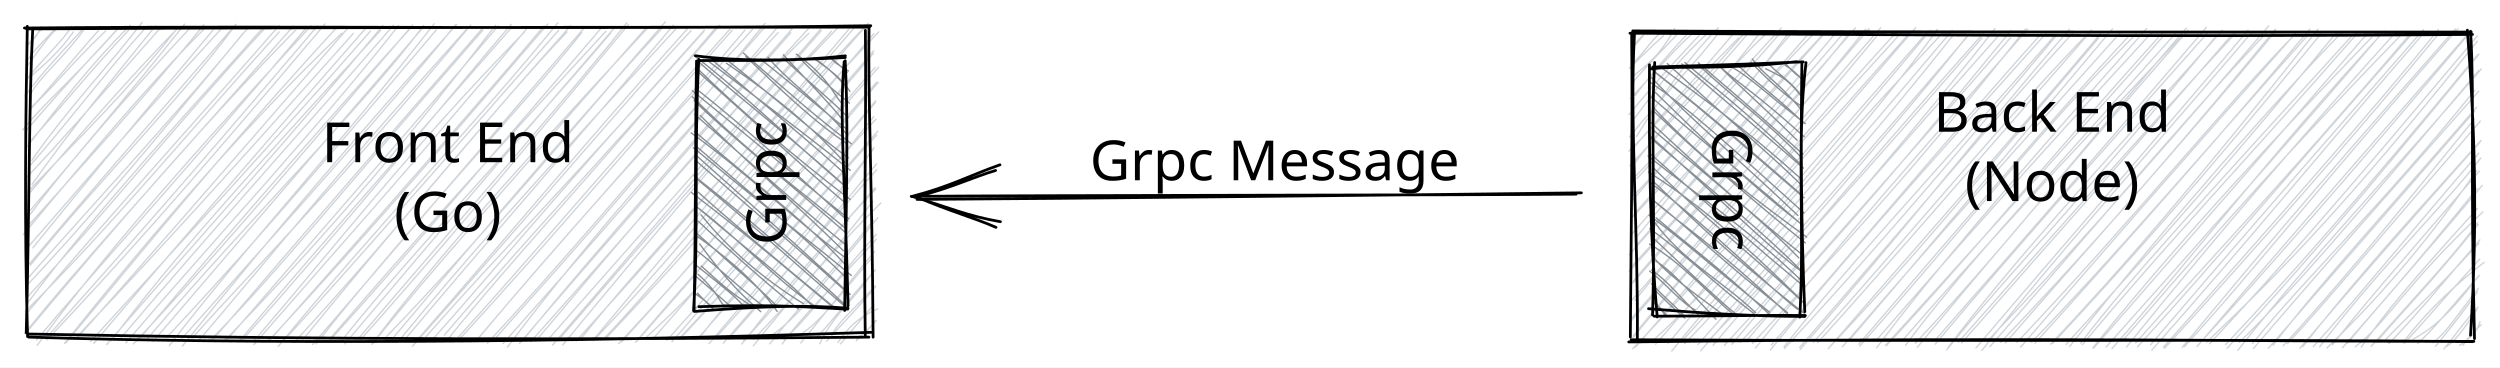
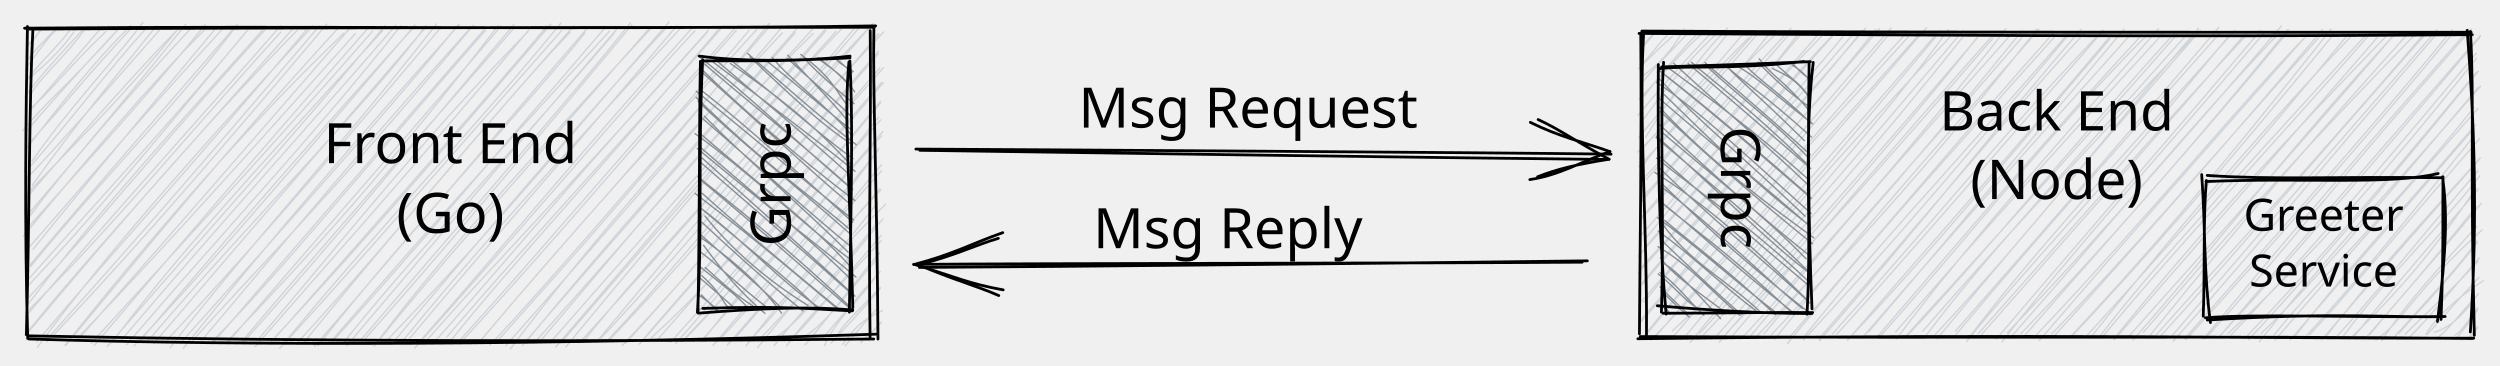
- <svg xmlns="http://www.w3.org/2000/svg" version="1.1" viewBox="0 0 901.5 132.5" width="901.5" height="132.5">
+ <svg xmlns="http://www.w3.org/2000/svg" version="1.1" viewBox="0 0 896.5 131" width="896.5" height="131">
  <defs>
    <style>
      @font-face {
        font-family: "Virgil";
        src: url("https://excalidraw.com/Virgil.woff2");
      }
      @font-face {
        font-family: "Cascadia";
        src: url("https://excalidraw.com/Cascadia.woff2");
      }
    </style>
  </defs>
-   <rect x="0" y="0" width="901.5" height="132.5" fill="#ffffff" />
  <g stroke-linecap="round">
-     <g transform="translate(569 68.9353) rotate(0 -119.5856 1.783421)">
+     <g transform="translate(568 92.9353) rotate(0 -119.5856 1.783421)">
      <path d="M-0.64 1.08 C-40.71 1.46, -200.55 1.48, -240.4 1.88 M1.23 0.6 C-38.51 1.14, -197.98 2.81, -238.31 2.97" stroke="#000000" stroke-width="1" fill="none" />
    </g>
-     <g transform="translate(569 68.9353) rotate(0 -119.5856 1.783421)">
+     <g transform="translate(568 92.9353) rotate(0 -119.5856 1.783421)">
      <path d="M-208.41 -9.51 C-220.22 -5.32, -226.07 -1.81, -240.09 1.88 M-209.99 -7.47 C-218.01 -5.1, -225.92 -1.17, -238.59 2.04" stroke="#000000" stroke-width="1" fill="none" />
    </g>
-     <g transform="translate(569 68.9353) rotate(0 -119.5856 1.783421)">
+     <g transform="translate(568 92.9353) rotate(0 -119.5856 1.783421)">
      <path d="M-208.25 11.01 C-220.04 8.95, -225.94 6.21, -240.09 1.88 M-209.84 13.05 C-218.08 9.45, -226.04 7.43, -238.59 2.04" stroke="#000000" stroke-width="1" fill="none" />
    </g>
  </g>
-   <g transform="translate(393 47) rotate(0 69 12.5)">
-     <text x="0" y="18" font-family="Virgil, Segoe UI Emoji" font-size="20px" fill="#000000" text-anchor="start" style="white-space: pre;" direction="ltr">Grpc Message</text>
+   <g transform="translate(392 71) rotate(0 48 12.5)">
+     <text x="0" y="18" font-family="Virgil, Segoe UI Emoji" font-size="20px" fill="#000000" text-anchor="start" style="white-space: pre;" direction="ltr">Msg Reply</text>
  </g>
  <g stroke-linecap="round" transform="translate(10 10) rotate(0 151.5 55.5)">
    <path d="M0 0 C0 0, 0 0, 0 0 M0 0 C0 0, 0 0, 0 0 M-0.44 6.71 C1.46 4.78, 3.15 3.76, 4.71 -0.28 M-0.24 6.44 C1.99 4.04, 3.26 2.29, 5.29 0.2 M-0.03 13.58 C2.93 9.64, 7.08 3.47, 10.22 0.67 M0.02 11.56 C2.96 7.24, 7.02 3.6, 10.37 -0.13 M-0.42 18.69 C6.2 13.49, 11.96 7.92, 16.49 1.5 M-0.17 18.34 C5.86 10.58, 12.51 5.15, 15.76 -0.48 M-1.02 24.65 C4.2 17.55, 7.97 13.42, 19.31 1.07 M0.85 24.19 C5.1 16.67, 12.6 11.56, 20.99 -0.29 M0.76 29.11 C8.32 22.67, 14.56 14.05, 28.05 1.21 M0.55 29.88 C9.88 19.39, 20.75 6.16, 25.56 0.94 M-1.82 36.9 C5.23 27.77, 14.35 20.71, 33.15 -0.32 M-0.6 37.09 C6.55 28.9, 13.41 20.9, 32.25 0.58 M-0.65 43.43 C11.66 27.57, 24.33 11.34, 36.98 -0.84 M0.27 41.61 C11.98 28.8, 23.44 14.55, 36.33 0.97 M1.46 47.84 C14.03 29.62, 29.35 13.69, 41.26 -1.93 M0.85 49.7 C15.26 33.3, 28.68 15.3, 42.1 0.5 M1.58 56.45 C17.07 34.51, 33.3 15.31, 46 -0.61 M-0.32 53.89 C11.7 41.27, 21.66 29.75, 48.14 -0.29 M-0.47 59.66 C17.59 40.65, 35.81 23.05, 52.96 1.44 M-0.7 61.16 C20.92 35.96, 42.16 12.15, 53.93 0.37 M0.75 67.48 C13.78 49.82, 28.05 34.59, 56.56 -1.26 M0.22 66.69 C16.24 48.02, 33.75 26.52, 58.98 -0.4 M-1.55 74.57 C20.67 47.77, 45.08 18.82, 63.33 0.76 M-0.6 72.26 C19.8 49.44, 40.99 26.52, 63.53 -1.05 M1.87 79.36 C16.02 61.82, 34.07 39.94, 66.83 0.81 M-0.33 79.57 C16.5 60.48, 32.54 41.11, 69.69 0.48 M1.01 85.54 C26.05 54.71, 54.95 25.92, 75.11 -1.22 M0.71 85.11 C19.45 62.71, 39.21 40.16, 74.09 -0.14 M-0.35 92.96 C21.31 69.84, 41.47 46.08, 77.67 2.01 M-0.76 91.22 C27.11 59.73, 54.31 30.46, 79.04 0.5 M0.06 99.11 C25.75 64.91, 56.5 31.85, 84.82 0.04 M0.01 96.96 C27.68 67.33, 53.9 34.45, 85.18 0.58 M-0.76 102.21 C30.14 71.59, 56.52 39.19, 90.69 1.5 M-0.79 103.44 C31.31 65.79, 65.14 28.52, 90.65 -0.8 M-0.87 110.31 C32.67 70.34, 66.66 31.12, 96.64 0.84 M-1.06 110.15 C19.41 84.77, 41.24 61.43, 95.75 -0.56 M3.41 114.52 C24.05 86.74, 47.09 59.06, 102.2 -0.76 M3.17 112.59 C28.06 83.02, 54.83 54.22, 100.07 0.48 M6.39 112.17 C28.34 87.53, 49.81 63.86, 104.51 -0.7 M6.93 112.58 C31.19 86.88, 52.79 63.14, 107.17 -1.34 M13.29 113.82 C46.86 71.69, 81.37 32.27, 113.25 1.97 M13.74 113.66 C42.29 79.3, 70.92 44.05, 111.72 -0.4 M18.24 110.84 C54.27 73.19, 89.32 33.51, 117.43 2.03 M17.86 111.85 C40.24 86.66, 61.36 62.46, 115.52 0.03 M22.62 113.18 C52.79 80.06, 87.25 42.82, 123.59 1.2 M23.82 113.82 C52.01 80.69, 80.64 47.28, 121.91 0.15 M28.45 114.23 C63.76 73.48, 96.61 37.39, 128.06 -0.81 M30.09 112.91 C52.26 83.25, 77.63 55.3, 127.24 0.97 M35.38 113.62 C67.89 75.46, 104.68 36.21, 133.69 -0.76 M33.22 112.3 C67.46 71.83, 104.02 31.44, 131.85 -0.88 M38.1 114.02 C61.3 89.38, 80.96 66.7, 138.83 -1.03 M39.51 113.04 C76.64 68.98, 115.97 24.38, 138.21 0 M43.29 111.96 C81.56 67.12, 123.37 25.73, 142.75 -0.84 M45.16 113.19 C83.39 68.4, 122.03 23.83, 142.62 -0.17 M51.03 114.66 C78.89 78.5, 109.48 45.99, 146.55 -1.41 M49.92 111.89 C74.77 85.22, 99.01 58, 147.34 0.76 M55.78 114.8 C87.92 74.79, 121.68 35.47, 154.67 -1.17 M55.25 112.44 C93.59 69.53, 132.64 25.95, 154.22 -1.03 M59.11 112.14 C81.76 86.59, 105.25 64.33, 159.74 -0.94 M61.33 113.2 C85.6 84.8, 108.32 56.21, 158.93 -0.24 M65.98 112.52 C89.57 88.67, 108.19 64.83, 164.09 0.89 M66.47 112.86 C97.24 76.86, 129.33 39.94, 164.53 -0.4 M70.91 112.98 C101.48 81.19, 130.54 48.96, 168.64 -0.84 M71.6 112.84 C110.21 68.02, 147.34 25.66, 169.68 -0.67 M76.77 113.27 C115.42 70.22, 153.1 23.48, 174.36 -1.23 M76.22 113.1 C99.65 85.25, 123.65 57.91, 174.3 0.12 M81.74 112.72 C109.23 80.91, 137.69 43.88, 179.2 1.46 M81.55 114.28 C108.6 83.17, 136.5 52.28, 179.69 0.69 M86.72 112.99 C122.75 74.39, 158.31 32.67, 187.54 -1.34 M87.25 112.71 C127.17 67.59, 166.01 23.43, 186.2 -0.69 M90.3 114.95 C125.29 72.2, 162.33 33.81, 191.1 -1.71 M92.52 112.6 C118.9 83.71, 144.1 54.56, 191.42 0.93 M96.15 113.41 C133.96 72.3, 169.54 27.51, 194.42 1.56 M98.75 113.05 C128.5 76.59, 160.4 39.27, 195.77 -0.72 M104 114.02 C138.93 69.7, 178.22 28.88, 199.75 1.8 M102.74 114.24 C136.49 75.26, 167.37 38.81, 200.74 -0.04 M109.06 112.03 C127.18 91.18, 146.9 68.05, 208.51 1.24 M109.27 112.39 C141.22 76.97, 174.52 37.7, 206.46 0.53 M112.97 113.09 C141.22 77.85, 171.92 46.89, 210.24 1.88 M114.33 114 C153.38 67.7, 191.38 23.43, 211.92 -0.41 M119.21 112.12 C156.49 68.42, 197.13 22.18, 216.03 -1.76 M119.74 112.82 C142.96 86.67, 165.02 60.93, 216.59 -1.1 M124.06 114.08 C144.11 87.84, 167.42 60.37, 223.43 0.23 M124.32 114.04 C146.26 86.49, 169.23 61.41, 222.6 0.46 M128.04 112.77 C169.82 69.5, 204.5 26.64, 229.92 -2.1 M130.52 113.3 C170 66.29, 208.4 21.98, 228.38 0.59 M134.84 111.69 C156.82 84.75, 180.97 57.58, 233.85 0.31 M135.61 112.87 C165.74 76.81, 197.84 40.67, 232.83 -0.92 M138.75 114.8 C180.55 68.3, 217.1 24.55, 239.19 1.07 M140.33 112.67 C171.64 77.1, 201.48 40.77, 238.29 -0.06 M143.6 111.4 C166.1 85.67, 191.49 60.07, 243.78 1.39 M146.01 112.39 C166.08 89.96, 186.43 64.87, 244.03 0.82 M150.21 110.86 C182.23 73.37, 218.43 34.96, 249.54 -0.85 M151.28 112.59 C174.42 83.68, 199.87 57.27, 248.64 -0.65 M155.33 111.49 C179.63 84.91, 205.55 53.83, 253.22 0.49 M155.19 112.81 C190.87 74.22, 223.14 35.25, 254.03 0.92 M163.05 111.34 C192.45 76.16, 226.75 38.42, 261.39 0.57 M161.88 112.62 C193.25 75.44, 226.98 38.66, 258.64 0.86 M167.77 113.01 C187.15 90.86, 208.94 68.16, 265.86 -1.57 M165.74 113.75 C189.64 88.11, 212.71 60.85, 266.04 -0.54 M172.95 115.2 C204.47 73.35, 238.6 35.63, 270.58 1.78 M171.39 113.91 C201.87 79.62, 232.54 44.45, 270.1 0.12 M177.35 113.79 C205.99 80.41, 233.38 49.48, 275.14 1.8 M178.13 113.15 C209.24 75.17, 240.77 40.34, 275.66 0.39 M183.26 112.89 C219.11 70.54, 253.41 29.22, 281.64 2.01 M181.39 113.21 C221.58 68.15, 260.29 23.36, 281.68 0.12 M189.25 114.43 C226.62 71.25, 265.23 24.85, 286.2 0.99 M187.72 112.33 C213.89 82.32, 240.63 52.75, 285.88 0.51 M191.11 112.93 C219.61 80.02, 247.69 47.31, 289.83 1.28 M192.92 114.39 C230.94 68.24, 268.71 23.93, 291.94 0.23 M199.33 112.33 C225.99 78.79, 256.33 48.99, 297.9 0.15 M197.75 112.96 C228.55 79.01, 258.6 45.43, 296.1 0.5 M203.98 112.84 C238.27 76.73, 270.1 35.88, 303.11 -1.6 M204.05 112.44 C239.98 69.27, 277.15 25.25, 302.34 -0.82 M208.2 111.67 C231.43 87.18, 252.64 59.14, 306.87 1.48 M208.39 112.08 C233.61 85.3, 257.6 58.68, 305.1 2.14 M213.09 113.94 C240.97 84.26, 267.57 52.78, 304.96 9.25 M214.24 113.18 C239.03 86.06, 261.87 58.7, 305.02 8.34 M219.18 113.4 C237.35 91.99, 257.66 69.51, 306.85 14.26 M219.64 113.09 C246.62 82.4, 272.42 52.48, 305.51 14.36 M223.35 111.32 C245.26 91.39, 265.58 67.83, 306.74 19.66 M225.34 112.33 C253.54 80.02, 284.42 44.74, 306.13 19.62 M232.29 113.26 C249.28 93.6, 269.08 71.18, 305.71 26.93 M230.44 112.73 C251.37 89.24, 273.41 65.79, 305.75 26.36 M235.42 111.88 C257.56 88.79, 274.44 66.73, 305.86 32.99 M234.59 112.44 C253.69 91.8, 273.95 71.17, 305.09 32.06 M242.31 111.76 C258.91 89.92, 276.97 71.5, 306.53 37.26 M241.61 112.11 C262.75 88.35, 282.92 64.12, 306.08 38.73 M247.66 112.25 C271.05 86.5, 293.36 60.88, 305.15 43.18 M245.64 113.93 C269.56 85.87, 291.58 60.84, 304.91 43.8 M252.7 112.21 C269.81 92.94, 287.68 71.01, 306.1 49.08 M250.84 113.71 C264.5 97.83, 279.05 81.7, 306.17 51.19 M258.15 112.89 C271.14 99.35, 282.64 84.02, 305.54 57.68 M257.5 114.06 C273.73 93.13, 289.98 74.89, 305.85 58.13 M261.65 114.69 C276.18 96.62, 288.83 81.96, 307.6 63.22 M261.73 112.37 C277.9 95.49, 293.15 77.89, 304.76 62.56 M266.7 112.01 C276.63 105.61, 284.71 95.2, 306.62 68.48 M267.59 113.98 C277.34 101.64, 287.36 91.22, 305.01 69.41 M272.08 114.05 C279.64 103.47, 288.36 95.63, 305.93 76.33 M272.77 112.26 C280.51 105.81, 285.62 97.71, 305.97 74.52 M276.82 111.62 C284.99 107.52, 291.94 97.44, 304.75 82.58 M278.72 113.68 C290.04 100.12, 299.8 87.06, 305.43 80.64 M285.62 113.94 C290.33 103.39, 300.05 96.1, 305.03 87.55 M284.33 111.94 C290.18 105.64, 295.79 98.13, 305.64 87.36 M289.76 111.5 C291.52 106.66, 296.32 103.23, 305.64 93.06 M288.07 113.02 C294.31 106.1, 301.52 98.78, 305.69 93.41 M292.12 113.54 C296.1 107.99, 299.24 104.53, 306.45 101.4 M293.08 114 C297.41 108.98, 302.01 103.28, 305.03 99.98 M298.86 112.13 C300.54 110.86, 304.24 108.22, 305.77 105.61 M298.74 112.88 C301.04 110.64, 303.63 108.17, 306.03 105.58" stroke="#ced4da" stroke-width="0.5" fill="none" />
    <path d="M-1.19 0.1 C101.78 -0.85, 202.44 0.77, 304 -0.72 M-0.41 0.43 C66.99 0.04, 132.73 -0.13, 303.54 -0.22 M303.38 -0.54 C302.92 24.74, 304.48 53.69, 304.84 111.58 M302.06 0.94 C302.42 36.63, 301.41 74.65, 302.01 110.89 M304.06 109.84 C191.37 113.65, 80.25 114.1, 0.34 111.56 M303.32 111.57 C204.87 112.45, 106.35 112.58, 0.15 110.44 M-0.54 110 C0.6 68.19, 0.42 25.48, 1.82 0.1 M-0.06 111.38 C-1.29 69.98, -0.71 29.96, -0.16 -0.49" stroke="#000000" stroke-width="1" fill="none" />
  </g>
  <g transform="translate(15 40.5) rotate(0 146.5 25)">
    <text x="146.5" y="18" font-family="Virgil, Segoe UI Emoji" font-size="20px" fill="#000000" text-anchor="middle" style="white-space: pre;" direction="ltr">Front End</text>
    <text x="146.5" y="43" font-family="Virgil, Segoe UI Emoji" font-size="20px" fill="#000000" text-anchor="middle" style="white-space: pre;" direction="ltr">(Go)</text>
  </g>
  <g stroke-linecap="round" transform="translate(233 39) rotate(270 45 27)">
    <path d="M0 0 C0 0, 0 0, 0 0 M0 0 C0 0, 0 0, 0 0 M-0.24 6.23 C0.33 5.78, 1.75 4.57, 5.14 -0.33 M-0.46 6.09 C1.61 4.23, 3.83 1.81, 5.27 0.53 M0.8 10.53 C1.14 8.6, 5.08 8.6, 12.15 0.67 M0.88 12.05 C4.68 7.63, 8.6 3.25, 11.31 -0.02 M0.64 20.07 C5.6 12.14, 8.39 9.38, 15.04 1.91 M0.02 17.59 C3.47 14.96, 6.17 11.5, 15.45 -0.11 M-1.38 23.3 C6.6 14.01, 14 7.94, 23.03 1.31 M0.85 23.86 C8.79 13.66, 17.63 4.64, 21.12 -0.52 M-1.28 29.24 C10.06 21.24, 19.43 9.51, 26.24 -0.28 M0.17 29.49 C6.42 23.58, 10.22 18.7, 26.62 0.53 M1.48 38.73 C10.43 24.19, 21.67 11.21, 33.55 1.79 M-0.46 36.92 C10.97 22.6, 24.22 8.27, 31.26 0.74 M0.45 43.07 C10.14 28.75, 23.86 16.58, 35.88 0.96 M0.8 41.78 C8.88 34.19, 15.67 24.87, 36.72 -0.12 M0.37 49.16 C11.92 35.18, 20.85 25.32, 41.62 -1.71 M0.62 49.24 C16.78 29.59, 32.71 10.68, 41.7 0.78 M-0.03 54.95 C14.81 38.87, 27.64 24.6, 47.6 -0.74 M0.41 53.79 C12.33 39.87, 24.49 26.75, 47.1 -0.49 M4.81 55.58 C14.6 45.05, 27.47 30.9, 54.48 0.59 M5.41 54.63 C18.87 39.52, 31.1 25.18, 52.63 0.43 M11.66 55.96 C22.56 43.13, 31.19 31.13, 57.74 -0.96 M10.36 54.58 C23.16 41.85, 34.8 27.2, 58.03 0.32 M18.45 53.29 C30.96 36.61, 48.6 18.32, 63.08 -1.75 M15.56 53.82 C30.09 40.69, 41.27 25.51, 63.65 -0.58 M20.59 53.12 C36.33 37.25, 55.31 15.19, 69.37 1.52 M22.45 54.28 C34.23 39.74, 48.17 24.5, 69.68 -0.42 M28.4 54.17 C40.55 39.98, 53.32 21.67, 76.1 -1.37 M27.3 53.69 C44.97 33.62, 63.27 10.78, 74.74 -0.68 M32.07 55.15 C45.81 37.82, 60.52 20.48, 78.29 -1.32 M31.33 54.75 C48.75 35.46, 64.37 18.54, 79.09 -0.08 M39.07 55.56 C54.35 35.5, 72.13 14.86, 85.94 0.85 M38.38 53.16 C50.56 38.72, 64.16 24.31, 85.25 0.55 M43.12 54.54 C59.39 35.49, 79.58 14.36, 90.99 -0.72 M43.07 54.76 C60.98 34.68, 77.01 14.2, 89.19 0.33 M49.59 55.62 C58.13 45.09, 66.9 33.71, 88.81 4.61 M48.43 53.55 C61.17 39.53, 72.77 25.15, 89.05 6.21 M52.48 53.58 C63.28 43.32, 72.53 33.85, 88.2 10.95 M54.1 54.89 C61.79 44.12, 71.89 33.13, 89.33 11.22 M59.15 56.02 C69.57 42.42, 76.32 34.88, 91.85 17.09 M59.3 54.26 C66.23 43.96, 74.83 34.49, 90.6 17.93 M62.6 54.35 C73.19 45.55, 81.87 32.82, 90.36 25.95 M64.27 54.62 C68.52 48.64, 75.04 41.65, 89.72 23.22 M67.64 52.96 C73.26 48.58, 79.08 42.74, 91.2 31.48 M68.71 54.8 C76.64 46.82, 82.6 39.26, 90.03 31.44 M73.67 52.68 C76.76 49.46, 82.75 48.26, 91.48 36.15 M73.8 55.27 C79.52 48.26, 85.49 41.57, 90.31 37.17 M78.07 55.48 C83.6 51.84, 86.23 47.4, 90.15 42.15 M79.39 54.38 C83.02 51.19, 85.17 49.09, 90.24 42.61 M85.41 54.95 C86.63 53.11, 87.86 50.37, 90.02 48.62 M84.96 54.54 C86.57 52.72, 87.65 51.53, 89.56 49.34" stroke="#868e96" stroke-width="0.5" fill="none" />
    <path d="M-1.25 -0.72 C33.09 -0.06, 63.42 -0.31, 89 0.17 M-0.98 -0.91 C27.81 0.95, 55.35 -0.81, 89.59 0.98 M89.16 1.23 C89.37 16.21, 88.56 33.95, 90.87 53.83 M90.89 -0.23 C88.88 14.65, 89.1 30.89, 90.25 53.8 M88.77 53.42 C69.23 51.59, 47.79 53.66, 0.73 54.82 M89.1 53.77 C70.21 54.75, 49.8 54.47, -0.95 53.58 M-0.16 54.8 C1.19 39.86, 0.47 21.71, -1.3 -0.53 M-0.47 54.69 C-0.01 42.87, 1.45 31.25, 0.41 1" stroke="#000000" stroke-width="1" fill="none" />
  </g>
  <g transform="translate(238 53.5) rotate(270 40 12.5)">
    <text x="40" y="18" font-family="Virgil, Segoe UI Emoji" font-size="20px" fill="#000000" text-anchor="middle" style="white-space: pre;" direction="ltr">Grpc</text>
  </g>
-   <g stroke-linecap="round" transform="translate(588.5 11.5) rotate(0 151.5 55.5)">
-     <path d="M0 0 C0 0, 0 0, 0 0 M0 0 C0 0, 0 0, 0 0 M-0.03 6.09 C1.46 3.31, 4.12 0.93, 5.44 0.17 M-0.22 6.04 C1.16 4.72, 3.5 2.3, 4.9 0.2 M-0.96 13.18 C2.94 9.43, 5.14 6.93, 11.37 1.41 M-0.35 11.75 C3.85 8.51, 5.9 4.05, 11.15 -0.59 M-0.11 16.44 C3.66 13.12, 9.61 9.55, 15.4 -1.2 M0.09 18.38 C6.35 11.04, 12.76 4.76, 16.3 0.86 M1.18 22.91 C8.15 13.7, 14.65 6.32, 20.16 0.57 M-0.64 24.09 C8.81 13.99, 16.71 4.85, 21.98 0.51 M-1.07 29.84 C8.63 17.74, 20.65 5.12, 24.45 1.01 M0.78 31.34 C7.68 22.26, 13.06 13.96, 26.88 0.73 M1.63 37.71 C9.71 24.49, 20.5 9.16, 31.06 -1.48 M-0.92 37.85 C11.28 22.91, 24.63 9.35, 31.38 0.09 M-1.16 43.01 C9.56 32.61, 21.69 18.9, 38.49 2.16 M0.34 42.13 C8.72 31.9, 18.41 22.1, 37.42 -0.33 M0 48.64 C9.95 35.56, 22.28 21, 41.07 -0.12 M-0.79 48.25 C16.03 30.36, 30.06 14.27, 41.94 0.44 M1.84 52.85 C18.59 34.9, 33.21 14.46, 48.47 0.64 M-0.47 53.87 C14.76 38.27, 29.86 21.2, 46.66 -0.32 M-0.03 59.45 C12.89 47.33, 21.53 33.04, 53.81 -1.36 M0.19 60.74 C14.39 43.98, 28.28 29.35, 53.47 0.38 M0.25 66.73 C16.54 49.67, 34.91 28.98, 57.16 -0.47 M-0.18 66.81 C18.22 45.8, 36.44 25.37, 58.24 -0.35 M1.67 73.88 C14.08 59.56, 25.89 41.3, 65.67 0.52 M-0.07 72.89 C14.83 55.87, 31.94 37.12, 64.16 0.12 M1.15 77.47 C23.68 52.01, 47.38 23.67, 69.08 0.66 M-0.99 80.35 C27.28 48.69, 52.35 19.47, 69.62 0.37 M-0.99 86.35 C25.53 56.65, 50.3 31.01, 75.82 0.94 M0.23 84.18 C23.96 58.58, 48.03 30.7, 73.53 0.28 M0.44 89.88 C18.61 68.16, 37.55 48.15, 80.55 -1.43 M0.29 90.53 C29.47 57.24, 60.68 23.15, 79.15 -0.49 M1.02 96.8 C30.97 60.54, 61.03 28.28, 84.23 -0.94 M-0.91 97.72 C27.59 65.38, 56.86 32.29, 85.48 -1.16 M-0.55 103.73 C30.51 68.55, 62.52 29.3, 89.67 -1.5 M-0.13 104.03 C18.15 82.92, 38.39 61.58, 89.03 0.63 M0.49 109.59 C32.32 70.09, 66.86 33.77, 97.62 -0.28 M0.33 110.26 C34.12 69.16, 67.1 31.02, 95.25 0.18 M0.26 114.24 C26.03 87.65, 49.66 59.23, 102.31 -1.55 M1.28 113.66 C31.7 78.24, 63.24 41.75, 100.31 0.19 M7.88 111.01 C37.41 83.89, 62.76 52.64, 107.52 -0.48 M8.53 112.62 C39.27 76.98, 69.58 42.3, 106.47 0.08 M14.31 115.09 C48.52 72.92, 87.37 31.05, 110.13 -0.91 M13 112.34 C48.24 70.05, 85.27 28.71, 111.91 0.52 M18.99 112.43 C53.28 76.55, 86.37 38.3, 115.57 1.51 M17.67 111.89 C54.22 71.97, 90.97 28.49, 115.45 -0.53 M24.77 115 C59.84 73.4, 96.88 32.09, 120.58 1.83 M23.79 112.72 C62.82 69.22, 101.26 24.7, 121.61 0.88 M28 110.9 C53.92 84.38, 83.34 51.74, 126.15 2.21 M29.23 113 C61.12 75.67, 93.14 38.12, 126.82 0.38 M36.07 112.61 C69.95 72.11, 107.33 29.08, 130.87 -1.18 M33.3 113.06 C58.14 86.17, 82.5 57.24, 133.04 0.38 M41.5 111.17 C67.09 80.33, 93.26 52.2, 136.49 2.11 M39.14 111.77 C63.05 86.67, 86.16 61.49, 136.63 -0.48 M43.46 112.31 C69.12 84.55, 98.09 54.51, 142 -1.1 M44.53 113.99 C75.62 75.22, 106.58 40.28, 142.7 -0.96 M49.88 114.71 C74.53 84.5, 99.06 56.59, 149.21 0.66 M50.22 112.91 C83.23 75.22, 115.42 36.6, 147.93 0.23 M54.97 114.17 C83.58 83.32, 111.64 50.57, 152.77 1.63 M54.83 113.53 C78.28 83.77, 104.3 56.47, 152.93 0.77 M60.64 114.49 C96.31 73.93, 128.31 32.93, 157.75 -0.95 M60.48 113.75 C98.09 70.38, 136.35 24.9, 159.11 0.22 M65.37 111.98 C103.36 69.54, 136.19 29.22, 165.73 -0.69 M66.93 112.09 C87.62 89.28, 108.46 64.98, 164.96 0.36 M71.03 113.89 C99.23 84.25, 124.19 53.87, 168.31 2.17 M70.74 114.29 C102.22 77.73, 134.66 41.53, 168.96 0.63 M78.27 111.28 C95.4 91.27, 116.95 65.89, 173.23 -1.06 M75.92 113.49 C97.52 88.43, 118.93 63.95, 175.86 0.51 M82.11 113.3 C115.61 75.69, 145.45 37.15, 181.88 0.64 M81.76 112.64 C116.19 72.47, 149.76 33.2, 179.6 0.97 M88.01 111.31 C113.36 82.01, 142.2 49.51, 187.4 0.24 M88.22 113.91 C107.8 87.75, 130.03 61.73, 185.56 -1.2 M91.39 113.08 C131.96 68.34, 170.25 26.07, 192.22 0.79 M91.76 113.08 C122.04 80.81, 148.35 47.9, 191.51 0.12 M97.74 111.01 C123.42 81.32, 153.45 48.88, 198.14 1.65 M98.64 112.95 C118.63 86.4, 140.74 62.42, 195.85 0.69 M102.15 112.29 C137.04 74.99, 169.45 33.57, 199.89 -1.33 M102.85 113.77 C124.82 87.28, 147.12 60.71, 200.54 -0.62 M109.39 111.07 C144.14 71.57, 177.62 32.92, 207.15 -1.66 M109.35 112.59 C140.99 74.72, 175.07 37.03, 207.39 0.54 M113.46 114.71 C135.84 86.98, 158.59 64.75, 210.21 2.05 M114 113.74 C137.74 82.64, 164.28 53.68, 212.9 -0.57 M117.66 111.89 C149.45 75.96, 181.03 39.97, 217.9 0.19 M118.85 112.19 C153.12 73, 187.26 34.89, 216.67 0.61 M126.16 114.86 C153.49 79.79, 183.54 47.15, 223.29 0.42 M124.03 113.95 C160.42 71.18, 196.09 30.45, 222.16 -0.65 M128.04 111.58 C165.67 72.37, 203.42 28.31, 229.65 -2.21 M129.03 113.51 C163.77 74.08, 195.9 34.99, 229.08 0.03 M132.88 111.95 C170.1 73.29, 206.47 30.2, 232.04 -1.01 M134.62 112.22 C164.15 78.12, 196.19 42.98, 232.23 -0.41 M138.8 111.97 C180.49 67.95, 217.69 22.37, 238.75 1.23 M140.12 113.7 C168.94 80.25, 197.35 47.71, 239.19 0.61 M144.03 111.93 C173.01 82.12, 199.35 51.08, 244.12 0.7 M145.31 112.26 C179.69 74.28, 214.35 34.93, 244.41 -0.99 M150.98 112.61 C177.22 84.75, 202.9 55.04, 247.36 -0.98 M151.72 112.3 C179.53 82.44, 205.59 53.17, 248.39 0.73 M157.8 113.46 C193.87 68.1, 234.16 22.44, 255.99 0.17 M156.51 112.7 C188.08 77.98, 218.64 43.54, 254.33 -0.15 M162.42 112.78 C192.71 76.36, 225.32 42.07, 261.4 0.68 M161.78 112.24 C180.79 87.43, 203.09 63.69, 259.98 0.99 M166.16 113.93 C199.67 72.44, 234.07 35.85, 266.89 1.79 M166.47 114.03 C199.85 75.86, 233.59 37.09, 265 0.75 M173.07 114.22 C203.19 80.17, 230.07 44.45, 271.25 -0.32 M170.97 113.61 C209.1 70.98, 247.53 27.4, 270.77 0.08 M176.85 111.42 C201.13 83.51, 225.7 54.34, 276.83 1.62 M178.32 113.64 C212.27 71.45, 248.22 30.15, 275.78 -0.28 M181.64 112.14 C205.49 85.1, 233.16 56.35, 281.07 0.21 M182.27 113.59 C209.1 84.23, 236.16 51.85, 281.42 0.6 M187.43 114.76 C221.34 76.54, 250.56 40.73, 284.61 1.48 M187.03 112.82 C225.94 67.14, 264.12 23.58, 285.38 -0.81 M191.64 113.7 C231.32 68.97, 267.45 27.98, 290.81 -0.81 M192.06 114.06 C226.15 76.78, 260.27 37.77, 291.46 0.02 M199.19 113.49 C225.24 85.03, 249.38 53.68, 297.82 -1.11 M198.44 113.74 C219.65 88.22, 240.82 62.5, 296.91 -1.03 M204.04 113.06 C242.77 70.63, 280.38 26.05, 302.18 0.24 M203.73 113.49 C228.05 84.81, 253 56.27, 302.28 -0.26 M207.25 111.85 C233.68 86.6, 256.22 64.11, 304.85 3.35 M208.26 112.46 C242.66 75.79, 273.99 38.1, 304.81 1.5 M214.56 114.08 C249.41 76.65, 281.24 37.28, 305.46 8.02 M214.03 112.78 C236.94 88.42, 259.73 62.9, 304.89 8.31 M218.46 114.83 C245.57 80.43, 273.82 51.17, 306.28 13.36 M219.03 111.94 C239.05 92.29, 258.97 69.02, 305.34 13.93 M223.73 112.35 C244.21 87.04, 268.26 65.13, 303.89 21.06 M224.08 114.2 C254.54 78.54, 284.47 45.17, 305.36 21.37 M229.5 114.12 C248.81 91.59, 268.23 69.85, 303.9 28.55 M231.18 113.02 C247.51 91.46, 267.11 70.44, 304.52 27.18 M234.84 113.16 C254.12 92.15, 270.74 72.18, 303.79 31.39 M236.35 112.42 C251.51 96.05, 266.51 77.72, 305.9 32.19 M240.8 114.13 C260.14 91.38, 277.85 71.2, 305.74 39.8 M241.98 113.44 C263.27 86.09, 287.2 60.25, 306.19 39.11 M247.98 113.55 C268.58 86.23, 292.75 62.82, 306.03 45.5 M245.66 113.49 C261.45 96.21, 276.68 77.03, 305.36 43.7 M250.59 113.98 C271.34 93.93, 287.84 74.09, 304.63 49.98 M252.56 112.82 C262.34 100.35, 274.05 86.77, 305.56 50.22 M258.01 112.24 C269.39 98.46, 283.39 83.11, 306.57 55.37 M256.22 113.86 C269.23 98.98, 280.46 86.51, 304.76 56.51 M260.86 113.53 C272.72 104.33, 278.58 91.42, 306.83 64.92 M262.93 113.68 C271.92 100.8, 281.34 89.63, 304.88 63.68 M268.57 111.7 C276.27 102.51, 287.35 91.48, 305.13 69.44 M266.56 113.37 C282.84 95.1, 297.7 79.17, 304.95 68.8 M271.41 111.35 C278.2 104.05, 286.28 97, 305.39 76.19 M272.93 112.43 C284.34 100.65, 295.4 86.86, 305.74 75.01 M278.08 112.1 C287.26 99.6, 298.62 89.92, 307.25 83.12 M278.6 112.23 C285.85 104.23, 292.48 96.43, 305.67 81.96 M281.79 110.72 C291.53 105.56, 298.53 96.77, 305.49 87.79 M283.28 112.37 C289.27 107.07, 294.72 99.87, 305.44 87.91 M289.76 113.35 C295.57 106.43, 300.69 99.55, 304.89 93.8 M288.61 112.08 C293.64 108.65, 296.32 103.71, 305.19 92.47 M292.78 114.31 C297.19 108.99, 301.34 102.94, 305.09 99.29 M293.87 113.43 C296.76 111.25, 299.22 108.28, 304.69 100.16 M298.41 113.05 C301.55 111.18, 304.74 108.3, 305.81 104.53 M299.72 112.99 C300.97 110.76, 302.94 108.62, 306.21 105.62" stroke="#ced4da" stroke-width="0.5" fill="none" />
-     <path d="M-0.73 0.48 C92.1 0.94, 184.27 1.92, 303.08 0.92 M0.27 -0.35 C112.49 0.22, 225.7 0.02, 302.64 0.07 M301.23 -0.62 C303.66 31.09, 305.18 66.2, 302.37 109.37 M302.4 -0.22 C303.84 24.78, 302.25 48.65, 303.8 110.6 M303.57 111.6 C226.09 111.71, 150.26 109.99, -1.17 111.8 M303.08 111.7 C214.97 110.74, 128.14 111.67, -0.29 111.02 M1.92 110.61 C2.27 72.62, -0.88 32.07, 0.88 0.89 M-0.6 110.04 C-0.39 75.83, 0.26 41.16, -0.12 0.39" stroke="#000000" stroke-width="1" fill="none" />
+   <g stroke-linecap="round" transform="translate(588.5 11.5) rotate(0 149 54.58416)">
+     <path d="M0 0 C0 0, 0 0, 0 0 M0 0 C0 0, 0 0, 0 0 M-0.03 6.09 C1.46 3.31, 4.12 0.93, 5.44 0.17 M-0.22 6.04 C1.16 4.72, 3.5 2.3, 4.9 0.2 M-0.96 13.18 C2.94 9.43, 5.14 6.93, 11.37 1.41 M-0.35 11.75 C3.85 8.51, 5.9 4.05, 11.15 -0.59 M-0.11 16.44 C3.66 13.12, 9.61 9.55, 15.4 -1.2 M0.09 18.38 C6.35 11.04, 12.76 4.76, 16.3 0.86 M1.18 22.91 C8.15 13.7, 14.65 6.32, 20.16 0.57 M-0.64 24.09 C8.81 13.99, 16.71 4.85, 21.98 0.51 M-1.07 29.84 C8.63 17.74, 20.65 5.12, 24.45 1.01 M0.78 31.34 C7.68 22.26, 13.06 13.96, 26.88 0.73 M1.63 37.71 C9.71 24.49, 20.5 9.16, 31.06 -1.48 M-0.92 37.85 C11.28 22.91, 24.63 9.35, 31.38 0.09 M-1.16 43.01 C9.56 32.61, 21.69 18.9, 38.49 2.16 M0.34 42.13 C8.72 31.9, 18.41 22.1, 37.42 -0.33 M0 48.64 C9.95 35.56, 22.28 21, 41.07 -0.12 M-0.79 48.25 C16.03 30.36, 30.06 14.27, 41.94 0.44 M1.84 52.85 C18.59 34.9, 33.21 14.46, 48.47 0.64 M-0.47 53.87 C14.76 38.27, 29.86 21.2, 46.66 -0.32 M-0.03 59.45 C12.89 47.33, 21.53 33.04, 53.81 -1.36 M0.19 60.74 C14.39 43.98, 28.28 29.35, 53.47 0.38 M0.25 66.73 C16.54 49.67, 34.91 28.98, 57.16 -0.47 M-0.18 66.81 C18.22 45.8, 36.44 25.37, 58.24 -0.35 M1.67 73.88 C14.08 59.56, 25.89 41.3, 65.67 0.52 M-0.07 72.89 C14.83 55.87, 31.94 37.12, 64.16 0.12 M1.15 77.47 C23.68 52.01, 47.38 23.67, 69.08 0.66 M-0.99 80.35 C27.28 48.69, 52.35 19.47, 69.62 0.37 M-0.99 86.35 C25.53 56.65, 50.3 31.01, 75.82 0.94 M0.23 84.18 C23.96 58.58, 48.03 30.7, 73.53 0.28 M0.44 89.88 C18.61 68.16, 37.55 48.15, 80.55 -1.43 M0.29 90.53 C29.47 57.24, 60.68 23.15, 79.15 -0.49 M1.02 96.8 C30.97 60.54, 61.03 28.28, 84.23 -0.94 M-0.91 97.72 C27.59 65.38, 56.86 32.29, 85.48 -1.16 M-0.55 103.73 C30.51 68.55, 62.52 29.3, 89.67 -1.5 M-0.13 104.03 C18.15 82.92, 38.39 61.58, 89.03 0.63 M1.14 108.83 C32.75 69.61, 67.05 33.55, 97.62 -0.28 M0.98 109.5 C34.55 68.68, 67.29 30.81, 95.25 0.18 M3.54 110.47 C28.48 84.79, 51.31 57.3, 102.31 -1.55 M4.56 109.89 C33.98 75.63, 64.49 40.33, 100.31 0.19 M11.16 107.24 C39.77 81.14, 64.21 50.93, 107.52 -0.48 M11.81 108.85 C41.49 74.38, 70.79 40.88, 106.47 0.08 M17.59 111.31 C50.58 70.53, 88.22 30.06, 110.13 -0.91 M16.28 108.56 C50.32 67.7, 86.14 27.77, 111.91 0.52 M22.27 108.66 C55.44 74.06, 87.44 37.06, 115.57 1.51 M20.95 108.12 C56.3 69.59, 91.81 27.53, 115.45 -0.53 M28.05 111.22 C61.92 70.99, 97.75 31.06, 120.58 1.83 M27.07 108.95 C64.79 66.93, 101.93 23.9, 121.61 0.88 M30.62 107.88 C55.84 82.17, 84.55 50.35, 126.15 2.21 M31.85 109.98 C62.87 73.65, 94.02 37.09, 126.82 0.38 M39.35 108.84 C72.01 69.72, 108.2 28.06, 130.87 -1.18 M36.58 109.29 C60.63 83.31, 84.19 55.31, 133.04 0.38 M44.12 108.15 C68.98 78.14, 94.44 50.83, 136.49 2.11 M41.77 108.76 C65.04 84.34, 87.55 59.86, 136.63 -0.48 M46.75 108.54 C71.53 81.75, 99.63 52.72, 142 -1.1 M47.81 110.22 C77.87 72.67, 107.79 38.94, 142.7 -0.96 M52.51 111.69 C76.47 82.23, 100.35 55.07, 149.21 0.66 M52.84 109.89 C84.99 73.23, 116.3 35.63, 147.93 0.23 M58.25 110.39 C85.94 80.57, 113.11 48.85, 152.77 1.63 M58.11 109.75 C80.78 80.95, 105.97 54.59, 152.93 0.77 M63.92 110.71 C98.44 71.49, 129.28 31.82, 157.75 -0.95 M63.76 109.98 C100.13 68.07, 137.11 24.05, 159.11 0.22 M68.65 108.21 C105.46 67.15, 137.08 28.21, 165.73 -0.69 M70.21 108.32 C90.19 86.3, 110.33 62.8, 164.96 0.36 M74.31 110.12 C101.58 81.49, 125.65 52.15, 168.31 2.17 M74.02 110.52 C104.45 75.17, 135.84 40.17, 168.96 0.63 M81.55 107.51 C97.99 88.27, 118.84 63.7, 173.23 -1.06 M79.2 109.71 C100.11 85.5, 120.8 61.84, 175.86 0.51 M85.39 109.53 C117.81 73.14, 146.56 35.86, 181.88 0.64 M85.04 108.87 C118.33 70.04, 150.75 32.08, 179.6 0.97 M91.29 107.53 C115.75 79.28, 143.7 47.8, 187.4 0.24 M91.5 110.14 C110.37 84.82, 131.86 59.65, 185.56 -1.2 M94.67 109.31 C133.96 66.05, 170.96 25.26, 192.22 0.79 M95.04 109.31 C124.36 78.13, 149.74 46.29, 191.51 0.12 M101.02 107.24 C125.81 78.58, 154.94 47.18, 198.14 1.65 M101.92 109.18 C121.21 83.48, 142.6 60.33, 195.85 0.69 M105.43 108.52 C139.21 72.52, 170.48 32.4, 199.89 -1.33 M106.13 109.99 C127.34 84.38, 148.9 58.65, 200.54 -0.62 M112.67 107.3 C146.24 69.14, 178.55 31.84, 207.15 -1.66 M112.63 108.82 C143.17 72.21, 176.15 35.79, 207.39 0.54 M116.74 110.94 C138.37 84.03, 160.38 62.65, 210.21 2.05 M117.28 109.97 C140.19 79.87, 165.87 51.9, 212.9 -0.57 M120.94 108.12 C151.67 73.41, 182.19 38.65, 217.9 0.19 M122.13 108.41 C155.28 70.54, 188.3 33.71, 216.67 0.61 M129.44 111.09 C155.78 77.13, 184.84 45.61, 223.29 0.42 M127.31 110.18 C162.51 68.79, 196.97 29.44, 222.16 -0.65 M131.32 107.81 C167.71 69.99, 204.22 27.35, 229.65 -2.21 M132.31 109.73 C165.94 71.62, 196.95 33.82, 229.08 0.03 M136.16 108.18 C172.18 70.9, 207.33 29.21, 232.04 -1.01 M137.9 108.44 C166.42 75.52, 197.45 41.54, 232.23 -0.41 M141.42 108.95 C182.07 66.13, 218.23 21.74, 238.75 1.23 M142.74 110.68 C170.8 78.08, 198.44 46.43, 239.19 0.61 M147.31 108.16 C175.35 79.43, 200.77 49.44, 244.12 0.7 M148.59 108.49 C181.83 71.8, 215.37 33.74, 244.41 -0.99 M153.61 109.59 C179.17 82.52, 204.16 53.6, 247.36 -0.98 M154.34 109.28 C181.41 80.22, 206.75 51.77, 248.39 0.73 M161.08 109.69 C195.86 65.86, 234.84 21.71, 255.99 0.17 M159.79 108.93 C190.31 75.36, 219.86 42.09, 254.33 -0.15 M165.05 109.76 C194.49 74.28, 226.28 40.93, 261.4 0.68 M164.41 109.23 C182.88 85.08, 204.62 61.98, 259.98 0.99 M169.44 110.15 C201.79 69.98, 235.06 34.68, 266.89 1.79 M169.75 110.26 C202.02 73.36, 234.64 35.88, 265 0.75 M176.35 110.45 C205.48 77.55, 231.36 42.98, 271.25 -0.32 M174.25 109.83 C211.1 68.62, 248.29 26.48, 270.77 0.08 M180.13 107.65 C203.59 80.67, 227.31 52.47, 276.83 1.62 M181.6 109.87 C214.38 69.07, 249.12 29.16, 275.78 -0.28 M184.92 108.36 C207.96 82.3, 234.79 54.51, 281.07 0.21 M185.55 109.82 C211.45 81.45, 237.62 50.1, 281.42 0.6 M190.71 110.99 C223.57 73.99, 251.73 39.41, 284.61 1.48 M190.31 109.05 C227.96 64.88, 264.84 22.8, 285.38 -0.81 M194.92 109.92 C233.34 66.63, 268.21 27.09, 290.81 -0.81 M195.34 110.28 C228.3 74.25, 261.31 36.5, 291.46 0.02 M202.47 109.71 C227.64 82.23, 250.92 51.87, 297.82 -1.11 M201.72 109.97 C222.24 85.28, 242.69 60.39, 296.91 -1.03 M207.32 109.28 C244.24 68.91, 280.05 26.4, 300.86 1.75 M207.01 109.72 C230.15 82.35, 253.95 55.15, 300.96 1.25 M210.53 108.08 C234.92 85.01, 255.51 64.76, 299.6 9.39 M211.54 108.69 C243.03 75.37, 271.47 41, 299.56 7.54 M217.84 110.3 C249.53 76.49, 278.28 40.66, 300.21 14.06 M217.31 109.01 C238.1 87.02, 258.82 63.89, 299.65 14.35 M221.74 111.06 C246.21 79.73, 271.79 53.54, 301.03 19.4 M222.31 108.16 C240.4 90.63, 258.41 69.55, 300.09 19.97 M227.01 108.57 C245.3 85.9, 267.11 66.57, 298.64 27.1 M227.36 110.43 C254.66 78.42, 281.44 48.67, 300.11 27.4 M232.78 110.35 C250.01 90.27, 267.35 70.91, 298.65 34.58 M234.46 109.24 C248.8 90.04, 266.33 71.41, 299.27 33.22 M238.12 109.39 C255.22 90.92, 269.65 73.46, 298.54 37.43 M239.63 108.65 C252.88 94.43, 265.93 78.34, 300.66 38.22 M244.08 110.35 C261.1 90.41, 276.41 72.99, 300.49 45.83 M245.26 109.66 C263.49 85.88, 284.38 63.53, 300.94 45.14 M251.26 109.77 C268.67 86.18, 289.57 66.52, 300.78 51.54 M248.94 109.72 C262.59 94.93, 275.6 78.29, 300.12 49.74 M253.87 110.21 C271.76 93.31, 285.5 76.65, 299.38 56.01 M255.84 109.04 C263.86 98.62, 273.81 87.07, 300.32 56.26 M261.29 108.47 C270.3 97.32, 281.98 84.64, 301.32 61.41 M259.5 110.09 C270.4 97.56, 279.57 87.45, 299.51 62.54 M263.49 110.51 C273.69 103.16, 277.91 92.14, 301.58 70.96 M265.55 110.66 C272.72 99.9, 280.34 90.8, 299.63 69.71 M271.85 107.93 C277.55 101.18, 286.57 92.51, 299.88 75.48 M269.84 109.59 C282.7 95.21, 294.24 83.09, 299.7 74.84 M274.03 108.33 C279.15 102.94, 285.61 97.76, 300.14 82.22 M275.55 109.41 C284.26 100.72, 292.6 90.06, 300.49 81.05 M281.36 108.33 C287.16 99.56, 295.21 93.69, 302 89.16 M281.88 108.46 C286.99 102.95, 291.4 97.69, 300.42 87.99 M284.41 107.7 C291.64 105.42, 296.11 99.53, 300.24 93.83 M285.9 109.35 C289.7 106.44, 293.02 101.69, 300.19 93.95 M292.63 109.48 C295.66 105.89, 298.21 102.3, 299.91 99.72 M291.89 108.66 C294.51 107.13, 295.62 104.64, 300.11 98.85 M296.65 109.91 C297.87 108.43, 299.02 106.75, 300.07 105.73 M296.95 109.66 C297.75 109.06, 298.44 108.23, 299.95 105.98" stroke="#ced4da" stroke-width="0.5" fill="none" />
+     <path d="M-0.73 0.49 C90.56 0.94, 181.2 1.93, 298.08 0.93 M0.28 -0.36 C110.62 0.22, 221.97 0.02, 297.64 0.07 M296.23 -0.62 C298.65 30.56, 300.17 65.13, 297.37 107.54 M297.4 -0.22 C298.84 24.39, 297.25 47.86, 298.8 108.76 M298.58 109.78 C222.35 109.89, 147.8 108.16, -1.18 109.97 M298.08 109.88 C211.41 108.91, 126.03 109.85, -0.29 109.19 M1.92 108.78 C2.26 71.44, -0.89 31.54, 0.88 0.89 M-0.6 108.21 C-0.4 74.58, 0.25 40.48, -0.12 0.39" stroke="#000000" stroke-width="1" fill="none" />
  </g>
-   <g transform="translate(593.5 29.5) rotate(0 146.5 37.5)">
-     <text x="146.5" y="18" font-family="Virgil, Segoe UI Emoji" font-size="20px" fill="#000000" text-anchor="middle" style="white-space: pre;" direction="ltr">Back End</text>
-     <text x="146.5" y="43" font-family="Virgil, Segoe UI Emoji" font-size="20px" fill="#000000" text-anchor="middle" style="white-space: pre;" direction="ltr">(Node)</text>
-     <text x="146.5" y="68" font-family="Virgil, Segoe UI Emoji" font-size="20px" fill="#000000" text-anchor="middle" style="white-space: pre;" direction="ltr" />
+   <g transform="translate(593.4175 29.20297) rotate(0 144.0825 36.88119)">
+     <text x="144.083" y="17.587" font-family="Virgil, Segoe UI Emoji" font-size="19.67px" fill="#000000" text-anchor="middle" style="white-space: pre;" direction="ltr">Back End</text>
+     <text x="144.083" y="42.175" font-family="Virgil, Segoe UI Emoji" font-size="19.67px" fill="#000000" text-anchor="middle" style="white-space: pre;" direction="ltr">(Node)</text>
+     <text x="144.083" y="66.762" font-family="Virgil, Segoe UI Emoji" font-size="19.67px" fill="#000000" text-anchor="middle" style="white-space: pre;" direction="ltr" />
  </g>
-   <g stroke-linecap="round" transform="translate(578 41.25) rotate(89.86613 45 27)">
-     <path d="M0 0 C0 0, 0 0, 0 0 M0 0 C0 0, 0 0, 0 0 M0.35 6.18 C0.72 5.61, 1.88 3.22, 5.76 -0.11 M-0.49 6.18 C1.31 4.72, 3.18 2.92, 5 0.47 M1.57 13.18 C4.25 7.82, 5.07 5.45, 11.21 0.65 M-0.09 12.08 C4.38 7.55, 6.62 3.74, 11.17 0.52 M-1.95 18 C3.92 13.92, 5.86 9.14, 16.33 0.44 M-0.74 18.42 C4.77 13.31, 10.98 6.52, 15.34 0.03 M0.89 25.48 C4.76 18.73, 10.24 13.25, 21.4 -1.04 M0.12 23.21 C5.35 18.57, 9.73 11.33, 21.17 -0.52 M1.21 29.24 C4.88 25.91, 11.89 17.57, 27.39 1.92 M0.82 29.63 C5.71 24.39, 11.23 15.71, 26.12 -0.61 M0.11 37.48 C11.75 25.14, 20.74 12.57, 33.76 0.25 M-0.64 37.46 C6.55 29.4, 12.91 21.38, 32.43 -0.18 M-0.76 42.33 C7.06 33.44, 15.28 22.01, 35.6 1.15 M-0.22 43.44 C8.03 33.59, 17.41 22.73, 37.44 -0.34 M1.01 50.89 C12.9 35.06, 22.42 21.47, 41.03 0.84 M-0.36 48.64 C16.88 30.07, 32.25 11.83, 43.22 0.7 M1.38 54.82 C19.1 32.41, 38.19 11.14, 48.16 -0.56 M0.98 55.22 C18.87 32.22, 37.57 11.33, 46.76 0.71 M4.68 54.35 C20.53 39.61, 32.81 24.28, 54.53 1.7 M6.38 54.85 C15.71 41.04, 27.67 28.18, 53.58 -0.47 M10.05 52.96 C26.07 36.59, 42.82 19.77, 58.02 -0.1 M11.62 54.58 C27.43 36.39, 44.07 15.96, 57.92 0.21 M15.35 53.84 C34.77 35.91, 50.55 14.61, 62.3 -1.43 M16.79 53.62 C34.92 34.66, 52.59 13.67, 64.41 -0.94 M23.44 53.96 C39.54 35.21, 54.01 16.67, 69.8 1.39 M20.83 54.68 C38.56 35.75, 55.11 17.16, 68.18 0.74 M25.7 54.9 C46.44 31.78, 64.66 13.9, 75.09 -0.05 M26.22 55.09 C45.51 32.22, 62.82 11.9, 74.55 0.39 M32.91 55.69 C47.54 37.5, 57.99 21.37, 77.87 0.59 M32.1 54.92 C50.88 33.81, 67.29 14.93, 79.17 0.71 M38.72 55.56 C50.66 36.82, 63.6 22.45, 84.38 1.16 M36.98 54.01 C54.99 35.91, 69.4 17.45, 85.69 0.01 M42.57 54.83 C59.57 32.55, 80.17 12.41, 88.33 1.92 M41.83 54.11 C53.81 41.4, 65.76 30.03, 89.91 -0.62 M49.12 53.64 C57.81 43.76, 64.56 32.41, 90.45 5.06 M48.79 53.95 C59.41 40.64, 71.2 28.64, 89.52 5.53 M55.23 52.84 C64.38 42.18, 72.07 31.32, 90.47 11.68 M54.29 55.37 C64.35 41.63, 75.06 30.33, 89.32 11.99 M56.68 53.49 C70.71 43.38, 77.47 29.74, 89.54 17 M59.09 55.12 C68.07 42.79, 79.14 31.69, 89.85 17.63 M62.43 53.96 C74.65 41.2, 85.32 29.95, 90.31 23.81 M64.67 55.22 C71.86 43.26, 81.94 34.75, 90.7 24.43 M70.85 52.98 C73.94 47.76, 80.54 41.96, 91.85 31.35 M68.69 54.32 C74.44 50.14, 79.21 43.51, 89.63 29.59 M74.43 55.19 C79.81 48.45, 85.9 43.93, 88.44 38.84 M74.02 54.52 C78.31 48.37, 84.02 44.24, 90.59 37.33 M80.6 54.14 C82.69 51.76, 87.15 47.66, 91.43 42.55 M78.99 54.51 C83.89 49.98, 86.83 46.32, 90.15 43.16 M85.62 53.61 C87.06 53.11, 88.14 50.99, 90.33 49.64 M85.66 54 C86.75 52.11, 88.38 50.76, 90.25 49.31" stroke="#868e96" stroke-width="0.5" fill="none" />
-     <path d="M-0.61 -1.35 C28.62 2.24, 58.53 -0.8, 91.16 1.1 M-0.58 0.13 C27.82 0.59, 56.96 0.61, 89.21 -0.7 M90.93 -0.68 C90.87 17.44, 89.6 37.54, 88 55.65 M90.58 -0.91 C90.37 11.28, 90.69 23.05, 90.71 53.61 M90.99 52.51 C64.31 54.83, 36.34 55.44, 0.04 55.1 M90.29 54.2 C55.84 53.01, 21.6 54.74, -0.77 53.21 M1.47 54.44 C0.27 43.44, 2.09 29.7, -0.95 1.99 M0.87 53.9 C0.51 43.16, 0.34 30.99, -0.88 -0.34" stroke="#000000" stroke-width="1" fill="none" />
+   <g stroke-linecap="round" transform="translate(578.1733 40.75908) rotate(89.86613 44.25743 26.55446)">
+     <path d="M0 0 C0 0, 0 0, 0 0 M0 0 C0 0, 0 0, 0 0 M0.35 6.18 C0.72 5.61, 1.88 3.22, 5.76 -0.11 M-0.49 6.18 C1.31 4.72, 3.18 2.92, 5 0.47 M1.57 13.18 C4.25 7.82, 5.07 5.45, 11.21 0.65 M-0.09 12.08 C4.38 7.55, 6.62 3.74, 11.17 0.52 M-1.95 18 C3.92 13.92, 5.86 9.14, 16.33 0.44 M-0.74 18.42 C4.77 13.31, 10.98 6.52, 15.34 0.03 M0.89 25.48 C4.76 18.73, 10.24 13.25, 21.4 -1.04 M0.12 23.21 C5.35 18.57, 9.73 11.33, 21.17 -0.52 M1.21 29.24 C4.88 25.91, 11.89 17.57, 27.39 1.92 M0.82 29.63 C5.71 24.39, 11.23 15.71, 26.12 -0.61 M0.11 37.48 C11.75 25.14, 20.74 12.57, 33.76 0.25 M-0.64 37.46 C6.55 29.4, 12.91 21.38, 32.43 -0.18 M-0.76 42.33 C7.06 33.44, 15.28 22.01, 35.6 1.15 M-0.22 43.44 C8.03 33.59, 17.41 22.73, 37.44 -0.34 M1.01 50.89 C12.9 35.06, 22.42 21.47, 41.03 0.84 M-0.36 48.64 C16.88 30.07, 32.25 11.83, 43.22 0.7 M2.03 54.06 C19.5 31.95, 38.34 10.97, 48.16 -0.56 M1.64 54.46 C19.25 31.77, 37.7 11.18, 46.76 0.71 M4.68 54.35 C20.53 39.61, 32.81 24.28, 54.53 1.7 M6.38 54.85 C15.71 41.04, 27.67 28.18, 53.58 -0.47 M10.71 52.21 C26.52 36.08, 43.05 19.5, 58.02 -0.1 M12.28 53.83 C27.85 35.9, 44.26 15.75, 57.92 0.21 M15.35 53.84 C34.77 35.91, 50.55 14.61, 62.3 -1.43 M16.79 53.62 C34.92 34.66, 52.59 13.67, 64.41 -0.94 M24.1 53.2 C39.97 34.72, 54.21 16.44, 69.8 1.39 M21.49 53.92 C38.98 35.26, 55.31 16.93, 68.18 0.74 M25.7 54.9 C46.44 31.78, 64.66 13.9, 75.09 -0.05 M26.22 55.09 C45.51 32.22, 62.82 11.9, 74.55 0.39 M33.57 54.93 C48.01 36.97, 58.27 21.06, 77.87 0.59 M32.76 54.17 C51.28 33.33, 67.45 14.74, 79.17 0.71 M38.72 55.56 C50.66 36.82, 63.6 22.45, 84.38 1.16 M36.98 54.01 C54.99 35.91, 69.4 17.45, 85.69 0.01 M43.22 54.08 C59.71 32.39, 79.8 12.84, 87.67 2.67 M42.48 53.35 C54.15 41, 65.8 29.98, 89.25 0.14 M49.12 53.64 C57.68 43.92, 64.29 32.73, 89.8 5.81 M48.79 53.95 C59.23 40.84, 70.86 29.03, 88.87 6.28 M55.89 52.09 C64.67 41.85, 71.99 31.41, 89.81 12.44 M54.95 54.62 C64.62 41.3, 74.95 30.43, 88.66 12.74 M57.34 52.74 C70.93 43.12, 77.27 29.96, 88.88 17.76 M59.75 54.37 C68.31 42.51, 78.96 31.9, 89.19 18.39 M63.09 53.2 C74.79 41.02, 84.95 30.36, 89.65 24.56 M65.32 54.47 C72.08 43.02, 81.72 35.01, 90.04 25.19 M71.5 52.22 C74.24 47.44, 80.48 42.07, 91.2 32.1 M69.35 53.57 C74.8 49.71, 79.29 43.4, 88.97 30.34 M75.09 54.44 C80.05 48.17, 85.74 44.11, 87.78 39.59 M74.67 53.76 C78.58 48.07, 83.89 44.4, 89.94 38.09 M81.14 53.46 C82.97 51.37, 86.87 47.78, 90.62 43.31 M79.73 53.78 C84.01 49.81, 86.59 46.61, 89.49 43.85 M86.19 53.05 C87.22 52.69, 87.99 51.18, 89.55 50.21 M86.21 53.33 C87 51.98, 88.16 51.01, 89.5 49.98" stroke="#868e96" stroke-width="0.5" fill="none" />
+     <path d="M-0.61 -1.35 C28.15 2.23, 57.58 -0.81, 89.67 1.1 M-0.58 0.13 C27.36 0.59, 56.04 0.6, 87.73 -0.7 M89.44 -0.68 C89.39 17.13, 88.12 36.93, 86.52 54.76 M89.1 -0.91 C88.88 11.09, 89.2 22.68, 89.22 52.72 M89.51 51.62 C63.26 53.93, 35.71 54.55, 0.04 54.21 M88.81 53.31 C54.92 52.12, 21.25 53.85, -0.77 52.32 M1.47 53.55 C0.26 42.73, 2.08 29.17, -0.95 1.99 M0.87 53.01 C0.52 42.46, 0.35 30.48, -0.88 -0.34" stroke="#000000" stroke-width="1" fill="none" />
  </g>
-   <g transform="translate(583 55.75) rotate(89.86613 40 12.5)">
-     <text x="40" y="18" font-family="Virgil, Segoe UI Emoji" font-size="20px" fill="#000000" text-anchor="middle" style="white-space: pre;" direction="ltr">Grpc</text>
+   <g transform="translate(583.0908 55.0198) rotate(89.86613 39.33993 12.29373)">
+     <text x="39.34" y="17.587" font-family="Virgil, Segoe UI Emoji" font-size="19.67px" fill="#000000" text-anchor="middle" style="white-space: pre;" direction="ltr">Grpc</text>
+   </g>
+   <g stroke-linecap="round">
+     <g transform="translate(329.75 52.75) rotate(0 123.3373 2.569255)">
+       <path d="M0.09 1.15 C41.06 1.77, 204.89 4.08, 245.87 4.43 M-1.32 0.71 C40 0.9, 206.38 1.95, 247.99 2.53" stroke="#000000" stroke-width="1" fill="none" />
+     </g>
+     <g transform="translate(329.75 52.75) rotate(0 123.3373 2.569255)">
+       <path d="M221.63 10.64 C228.96 7.76, 235.58 6.25, 247.26 4.35 M218.84 11.65 C229.34 10.15, 237.41 5.17, 247.57 1.61" stroke="#000000" stroke-width="1" fill="none" />
+     </g>
+     <g transform="translate(329.75 52.75) rotate(0 123.3373 2.569255)">
+       <path d="M221.82 -9.88 C229.22 -6.52, 235.78 -1.79, 247.26 4.35 M219.03 -8.87 C229.53 -3.68, 237.53 -1.97, 247.57 1.61" stroke="#000000" stroke-width="1" fill="none" />
+     </g>
+   </g>
+   <g transform="translate(386.75 27.75) rotate(0 63.5 12.5)">
+     <text x="0" y="18" font-family="Virgil, Segoe UI Emoji" font-size="20px" fill="#000000" text-anchor="start" style="white-space: pre;" direction="ltr">Msg Request</text>
+   </g>
+   <g stroke-linecap="round" transform="translate(790.75 63.75) rotate(0 42.5 25)">
+     <path d="M0.29 1.35 C34.72 -0.11, 66.4 2.63, 83.58 -1.53 M0.75 -0.85 C23.35 0.77, 48.09 -0.48, 85.1 -0.02 M85.12 -0.31 C86.85 11.38, 86.71 25.55, 83.31 51.55 M85.31 -0.35 C85.11 11.2, 85.65 24.51, 84.6 50.8 M86.08 49.75 C66.99 50.32, 48.27 48.07, 0.81 51.01 M84.29 49.78 C51.93 50.1, 17.3 48.77, 0.13 50.22 M1.92 51.92 C-0.57 33.84, 0.17 17.77, -1.22 -1.14 M-0.67 49.66 C-0.03 32.64, -0.73 14.26, 0.46 0.98" stroke="#000000" stroke-width="1" fill="none" />
+   </g>
+   <g transform="translate(795.75 68.75) rotate(0 37.5 20)">
+     <text x="37.5" y="14" font-family="Virgil, Segoe UI Emoji" font-size="16px" fill="#000000" text-anchor="middle" style="white-space: pre;" direction="ltr">Greeter </text>
+     <text x="37.5" y="34" font-family="Virgil, Segoe UI Emoji" font-size="16px" fill="#000000" text-anchor="middle" style="white-space: pre;" direction="ltr">Service</text>
  </g>
</svg>
